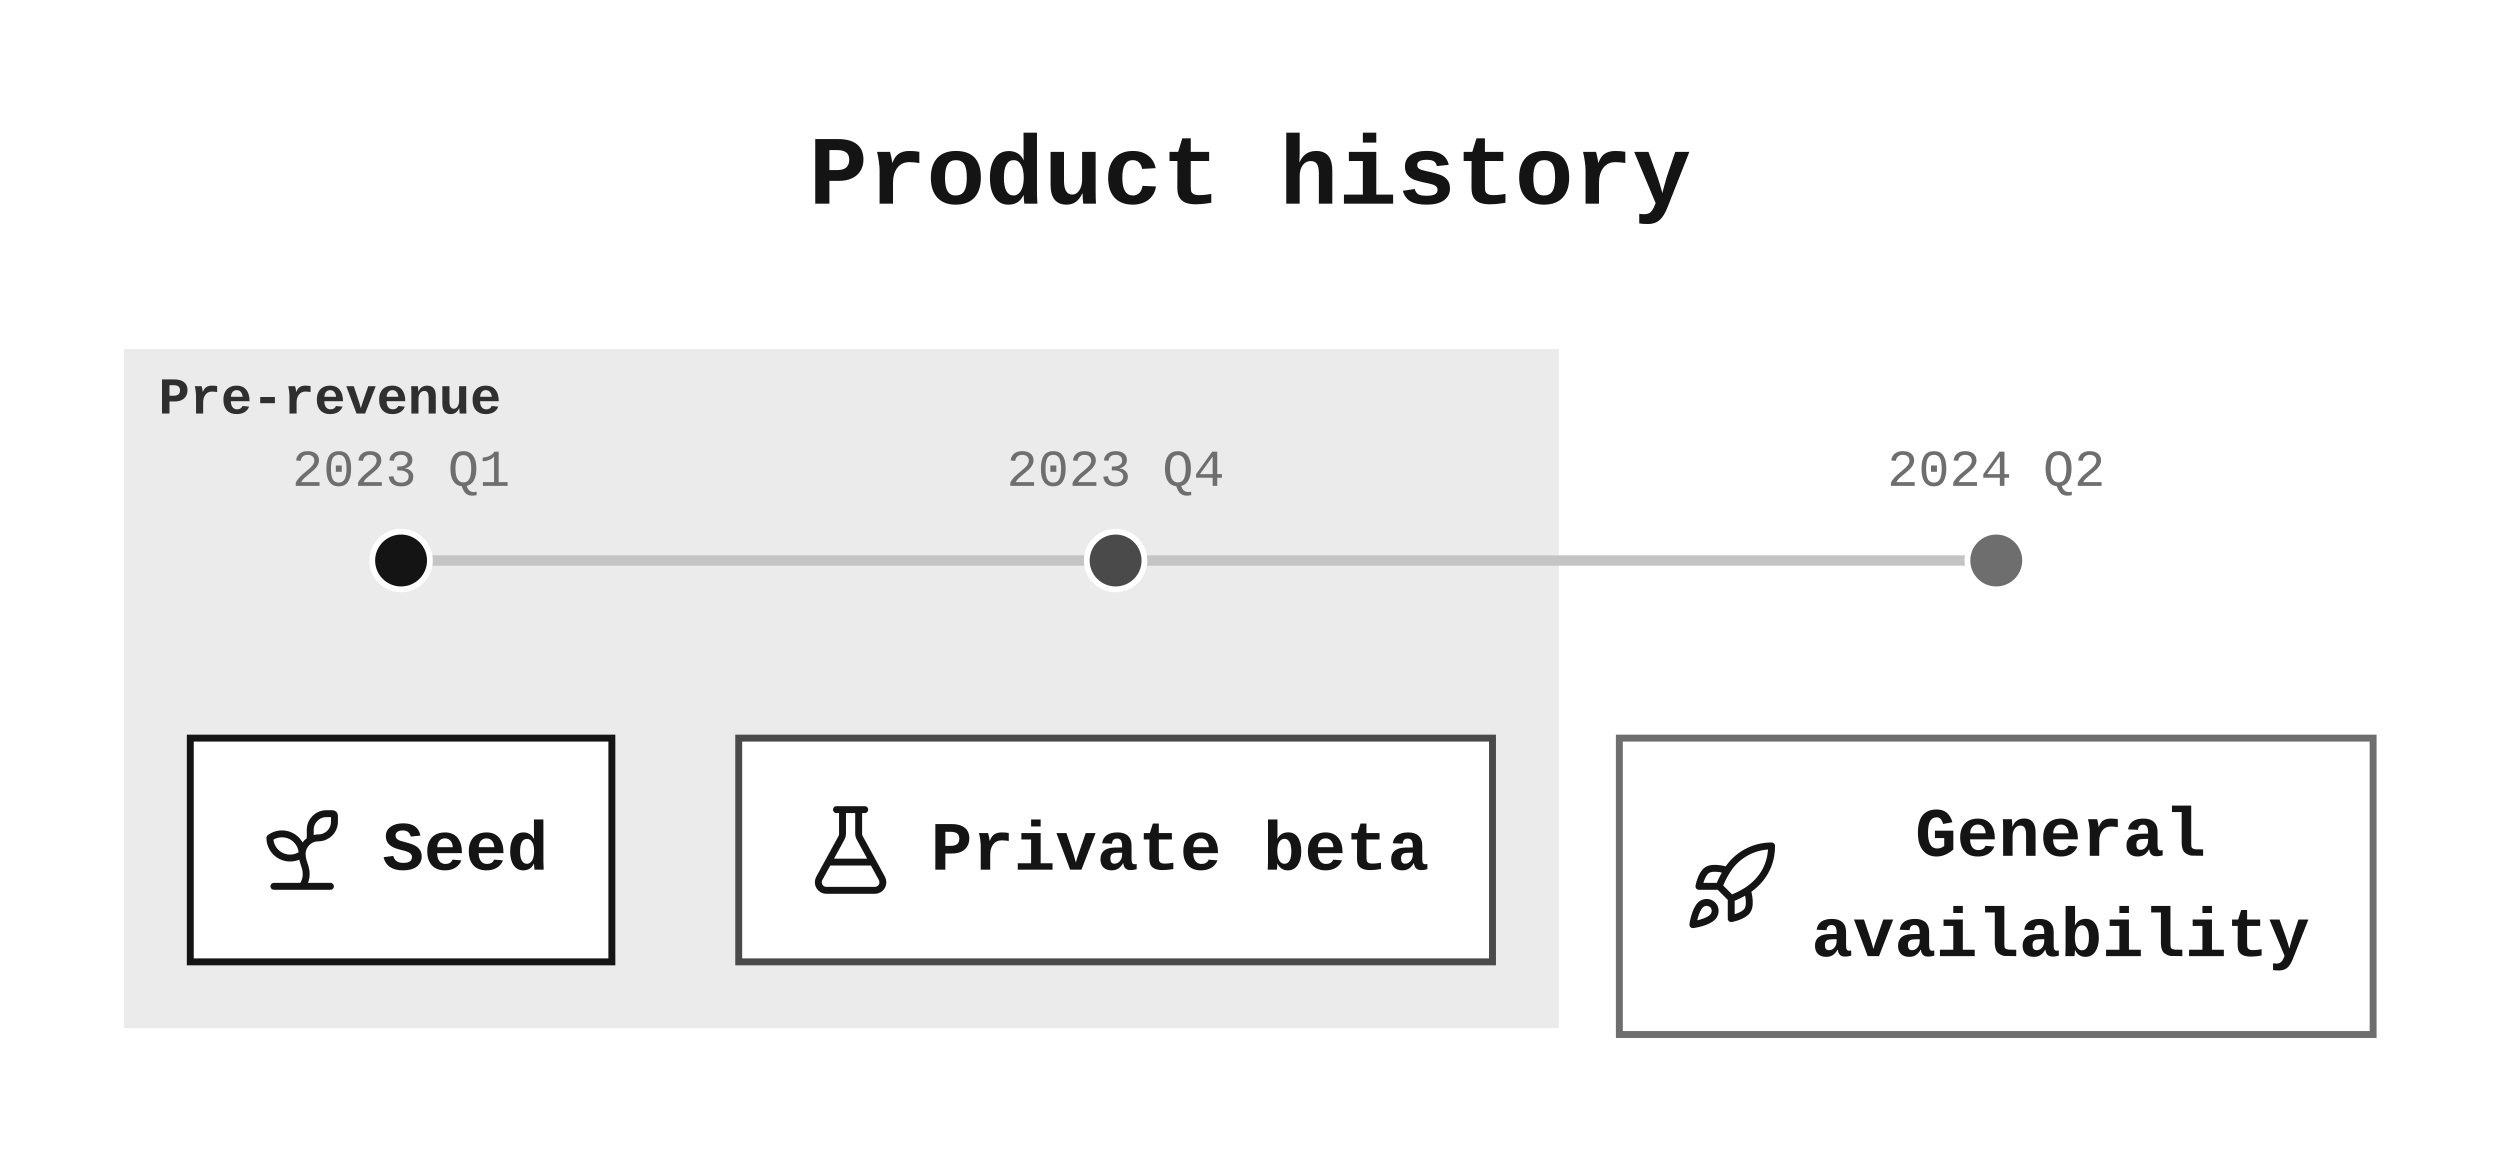
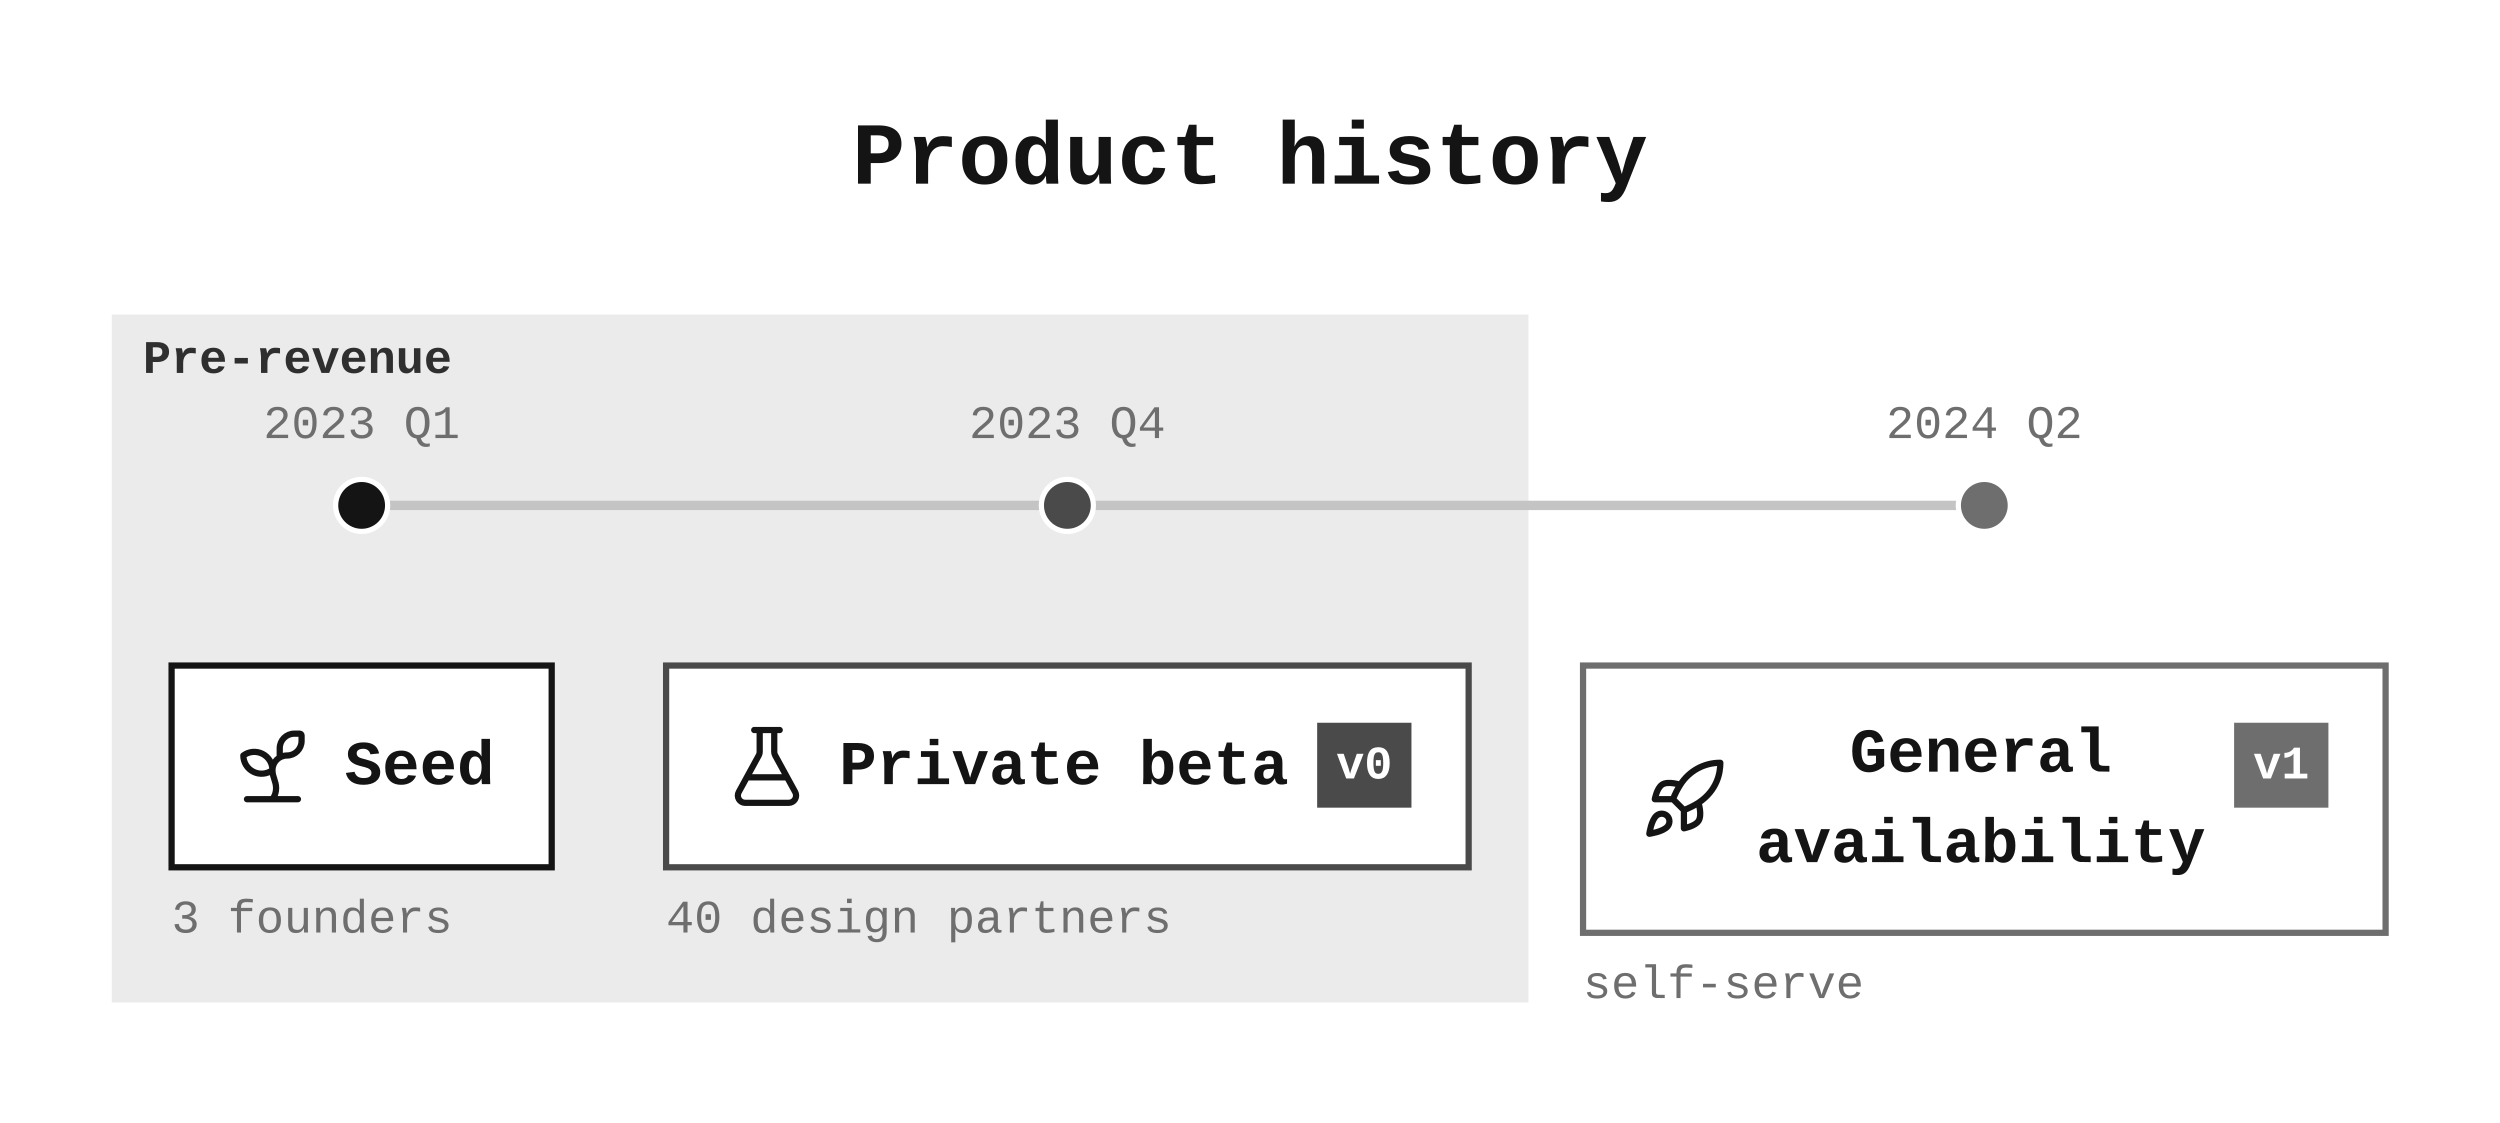
- <svg xmlns="http://www.w3.org/2000/svg" width="433.533" height="201.4" viewBox="-216.766 -22.0 433.533 201.4" role="img">
+ <svg xmlns="http://www.w3.org/2000/svg" width="480.803" height="215.9" viewBox="-240.401 -22.0 480.803 215.9" role="img">
  <defs>
    <marker id="arrow" viewBox="-10 -4 10 8" refX="0" refY="0" orient="auto" markerWidth="10" markerHeight="8">
      <path d="M -10 -4 L 0 0 L -10 4 Z" fill="rgba(0,0,0,1.0)" stroke="rgba(0,0,0,0.0)" stroke-width="1.0" />
    </marker>
    <marker id="prism-arrow" viewBox="-5 -2 5 4" refX="0" refY="0" orient="auto" markerWidth="5" markerHeight="4">
      <path d="M -5 -2 L 0 0 L -5 2 Z" fill="rgba(110,110,110,1.0)" stroke="rgba(110,110,110,1.0)" stroke-width="0" />
    </marker>
  </defs>
-   <g transform="translate(0.0 78.7) rotate(0.0) scale(1.0 1.0)">
-     <rect x="-216.766" y="-100.7" width="433.533" height="201.4" stroke="rgba(0,0,0,0.0)" fill="rgba(255,255,255,1.0)" />
+   <g transform="translate(0.0 85.95) rotate(0.0) scale(1.0 1.0)">
+     <rect x="-240.401" y="-107.95" width="480.803" height="215.9" stroke="rgba(0,0,0,0.0)" fill="rgba(255,255,255,1.0)" />
  </g>
  <g transform="translate(0.0 8.5) rotate(0.0) scale(1.0 1.0)">
    <text x="0" y="0" font-family="&quot;Courier New&quot;, monospace" font-size="17.0" font-weight="700" fill="rgba(20,20,20,1.0)" text-anchor="middle" dominant-baseline="middle">Product history</text>
  </g>
-   <g transform="translate(-183.7664 125.4) rotate(0.0) scale(1.0 1.0)">
-     <g transform="translate(112.9094 -28.0) rotate(0.0) scale(1.0 1.0)" style="opacity: 0.1;">
-       <rect x="-123.909" y="-58.4" width="247.819" height="116.8" stroke="rgba(47,47,47,1.0)" fill="rgba(47,47,47,1.0)" />
+   <g transform="translate(-207.4015 125.4) rotate(0.0) scale(1.0 1.0)">
+     <g transform="translate(124.7269 -20.75) rotate(0.0) scale(1.0 1.0)" style="opacity: 0.1;">
+       <rect x="-135.727" y="-65.65" width="271.454" height="131.3" stroke="rgba(47,47,47,1.0)" fill="rgba(47,47,47,1.0)" />
    </g>
    <g transform="translate(-5.5 -78.23333) rotate(0.0) scale(1.0 1.0)">
      <text x="0" y="0" font-family="&quot;Courier New&quot;, monospace" font-size="9.0" font-weight="700" fill="rgba(47,47,47,1.0)" text-anchor="start" dominant-baseline="middle">Pre-revenue</text>
    </g>
-     <path d="M 36.552 -50.2 L 313.176 -50.2" fill="rgba(0,0,0,0.0)" stroke="rgba(196,196,196,1.0)" stroke-width="1.8" />
+     <path d="M 36.552 -50.2 L 348.628 -50.2" fill="rgba(0,0,0,0.0)" stroke="rgba(196,196,196,1.0)" stroke-width="1.8" />
    <g transform="translate(11.0 0.0) rotate(0.0) scale(1.0 1.0)">
      <rect x="-11.0" y="-19.4" width="73.105" height="38.8" rx="0.0" ry="0.0" fill="rgba(255,255,255,1.0)" stroke="rgba(20,20,20,1.0)" stroke-width="1.2" />
      <g transform="translate(8.4 0.0) rotate(0.0) scale(1.0 1.0)">
        <g transform="scale(0.7) translate(-12.0 -12.0)">
          <path d="M14 9.536V7a4 4 0 0 1 4-4h1.5a.5.5 0 0 1 .5.5V5a4 4 0 0 1-4 4 4 4 0 0 0-4 4c0 2 1 3 1 5a5 5 0 0 1-1 3M4 9a5 5 0 0 1 8 4 5 5 0 0 1-8-4M5 21h14" fill="none" stroke="rgba(20,20,20,1.0)" stroke-width="1.714" stroke-linecap="round" stroke-linejoin="round" />
        </g>
      </g>
      <g transform="translate(36.70234 -6.0) rotate(0.0) scale(1.0 1.0)">
        <g transform="translate(0.0 6.0) rotate(0.0) scale(1.0 1.0)">
          <text x="0" y="0" font-family="&quot;Courier New&quot;, monospace" font-size="12.0" font-weight="700" fill="rgba(20,20,20,1.0)" text-anchor="middle" dominant-baseline="middle">Seed</text>
        </g>
      </g>
    </g>
    <g transform="translate(106.1047 0.0) rotate(0.0) scale(1.0 1.0)">
-       <rect x="-11.0" y="-19.4" width="130.714" height="38.8" rx="0.0" ry="0.0" fill="rgba(255,255,255,1.0)" stroke="rgba(74,74,74,1.0)" stroke-width="1.2" />
+       <rect x="-11.0" y="-19.4" width="154.349" height="38.8" rx="0.0" ry="0.0" fill="rgba(255,255,255,1.0)" stroke="rgba(74,74,74,1.0)" stroke-width="1.2" />
      <g transform="translate(8.4 0.0) rotate(0.0) scale(1.0 1.0)">
        <g transform="scale(0.7) translate(-12.0 -12.0)">
          <path d="M14 2v6a2 2 0 0 0 .245.96l5.51 10.08A2 2 0 0 1 18 22H6a2 2 0 0 1-1.755-2.96l5.51-10.08A2 2 0 0 0 10 8V2M6.453 15h11.094M8.5 2h7" fill="none" stroke="rgba(20,20,20,1.0)" stroke-width="1.714" stroke-linecap="round" stroke-linejoin="round" />
        </g>
      </g>
      <g transform="translate(65.50703 -6.0) rotate(0.0) scale(1.0 1.0)">
        <g transform="translate(0.0 6.0) rotate(0.0) scale(1.0 1.0)">
          <text x="0" y="0" font-family="&quot;Courier New&quot;, monospace" font-size="12.0" font-weight="700" fill="rgba(20,20,20,1.0)" text-anchor="middle" dominant-baseline="middle">Private beta</text>
        </g>
      </g>
+       <g transform="translate(123.2816 -0.2333333) rotate(0.0) scale(1.0 1.0)">
+         <rect x="-9.068" y="-8.167" width="18.135" height="16.333" rx="0.0" ry="0.0" fill="rgba(74,74,74,1.0)" stroke="rgba(74,74,74,1.0)" stroke-width="0" />
+         <text x="0" y="0" font-family="&quot;Courier New&quot;, monospace" font-size="9.0" font-weight="700" fill="rgba(255,255,255,1.0)" text-anchor="middle" dominant-baseline="middle">v0</text>
+       </g>
    </g>
-     <g transform="translate(258.8188 6.3) rotate(0.0) scale(1.0 1.0)">
-       <rect x="-11.0" y="-25.7" width="130.714" height="51.4" rx="0.0" ry="0.0" fill="rgba(255,255,255,1.0)" stroke="rgba(110,110,110,1.0)" stroke-width="1.2" />
+     <g transform="translate(282.4538 6.3) rotate(0.0) scale(1.0 1.0)">
+       <rect x="-11.0" y="-25.7" width="154.349" height="51.4" rx="0.0" ry="0.0" fill="rgba(255,255,255,1.0)" stroke="rgba(110,110,110,1.0)" stroke-width="1.2" />
      <g transform="translate(8.4 0.0) rotate(0.0) scale(1.0 1.0)">
        <g transform="scale(0.7) translate(-12.0 -12.0)">
          <path d="M12 15v5s3.03-.55 4-2c1.08-1.62 0-5 0-5M4.5 16.5c-1.5 1.26-2 5-2 5s3.74-.5 5-2c.71-.84.7-2.13-.09-2.91a2.18 2.18 0 0 0-2.91-.09M9 12a22 22 0 0 1 2-3.95A12.88 12.88 0 0 1 22 2c0 2.72-.78 7.5-6 11a22.4 22.4 0 0 1-4 2zM9 12H4s.55-3.03 2-4c1.62-1.08 5 .05 5 .05" fill="none" stroke="rgba(20,20,20,1.0)" stroke-width="1.714" stroke-linecap="round" stroke-linejoin="round" />
        </g>
      </g>
      <g transform="translate(65.50703 -14.7) rotate(0.0) scale(1.0 1.0)">
        <g transform="translate(0.0 6.0) rotate(0.0) scale(1.0 1.0)">
          <text x="0" y="0" font-family="&quot;Courier New&quot;, monospace" font-size="12.0" font-weight="700" fill="rgba(20,20,20,1.0)" text-anchor="middle" dominant-baseline="middle">General</text>
        </g>
        <g transform="translate(0.0 23.4) rotate(0.0) scale(1.0 1.0)">
          <text x="0" y="0" font-family="&quot;Courier New&quot;, monospace" font-size="12.0" font-weight="700" fill="rgba(20,20,20,1.0)" text-anchor="middle" dominant-baseline="middle">availability</text>
        </g>
      </g>
+       <g transform="translate(123.2816 -6.533333) rotate(0.0) scale(1.0 1.0)">
+         <rect x="-9.068" y="-8.167" width="18.135" height="16.333" rx="0.0" ry="0.0" fill="rgba(110,110,110,1.0)" stroke="rgba(110,110,110,1.0)" stroke-width="0" />
+         <text x="0" y="0" font-family="&quot;Courier New&quot;, monospace" font-size="9.0" font-weight="700" fill="rgba(255,255,255,1.0)" text-anchor="middle" dominant-baseline="middle">v1</text>
+       </g>
    </g>
    <g transform="translate(36.55234 -50.2) rotate(0.0) scale(1.0 1.0)">
      <circle cx="0" cy="0" r="5.0" stroke="rgba(255,255,255,1.0)" fill="rgba(20,20,20,1.0)" />
    </g>
    <g transform="translate(36.55234 -65.7) rotate(0.0) scale(1.0 1.0)">
      <text x="0" y="0" font-family="&quot;Courier New&quot;, monospace" font-size="9.0" font-weight="400" fill="rgba(110,110,110,1.0)" text-anchor="middle" dominant-baseline="middle">2023 Q1</text>
    </g>
-     <g transform="translate(160.4617 -50.2) rotate(0.0) scale(1.0 1.0)">
+     <g transform="translate(172.2793 -50.2) rotate(0.0) scale(1.0 1.0)">
      <circle cx="0" cy="0" r="5.0" stroke="rgba(255,255,255,1.0)" fill="rgba(74,74,74,1.0)" />
    </g>
-     <g transform="translate(160.4617 -65.7) rotate(0.0) scale(1.0 1.0)">
+     <g transform="translate(172.2793 -65.7) rotate(0.0) scale(1.0 1.0)">
      <text x="0" y="0" font-family="&quot;Courier New&quot;, monospace" font-size="9.0" font-weight="400" fill="rgba(110,110,110,1.0)" text-anchor="middle" dominant-baseline="middle">2023 Q4</text>
    </g>
-     <g transform="translate(313.1758 -50.2) rotate(0.0) scale(1.0 1.0)">
+     <g transform="translate(348.6284 -50.2) rotate(0.0) scale(1.0 1.0)">
      <circle cx="0" cy="0" r="5.0" stroke="rgba(255,255,255,1.0)" fill="rgba(110,110,110,1.0)" />
    </g>
-     <g transform="translate(313.1758 -65.7) rotate(0.0) scale(1.0 1.0)">
+     <g transform="translate(348.6284 -65.7) rotate(0.0) scale(1.0 1.0)">
      <text x="0" y="0" font-family="&quot;Courier New&quot;, monospace" font-size="9.0" font-weight="400" fill="rgba(110,110,110,1.0)" text-anchor="middle" dominant-baseline="middle">2024 Q2</text>
+     </g>
+     <g transform="translate(0.0 24.9) rotate(0.0) scale(1.0 1.0)">
+       <g transform="translate(0.0 4.5) rotate(0.0) scale(1.0 1.0)">
+         <text x="0" y="0" font-family="&quot;Courier New&quot;, monospace" font-size="9.0" font-weight="400" fill="rgba(110,110,110,1.0)" text-anchor="start" dominant-baseline="middle">3 founders</text>
+       </g>
+     </g>
+     <g transform="translate(95.10469 24.9) rotate(0.0) scale(1.0 1.0)">
+       <g transform="translate(0.0 4.5) rotate(0.0) scale(1.0 1.0)">
+         <text x="0" y="0" font-family="&quot;Courier New&quot;, monospace" font-size="9.0" font-weight="400" fill="rgba(110,110,110,1.0)" text-anchor="start" dominant-baseline="middle">40 design partners</text>
+       </g>
+     </g>
+     <g transform="translate(271.4538 37.5) rotate(0.0) scale(1.0 1.0)">
+       <g transform="translate(0.0 4.5) rotate(0.0) scale(1.0 1.0)">
+         <text x="0" y="0" font-family="&quot;Courier New&quot;, monospace" font-size="9.0" font-weight="400" fill="rgba(110,110,110,1.0)" text-anchor="start" dominant-baseline="middle">self-serve</text>
+       </g>
    </g>
  </g>
</svg>
